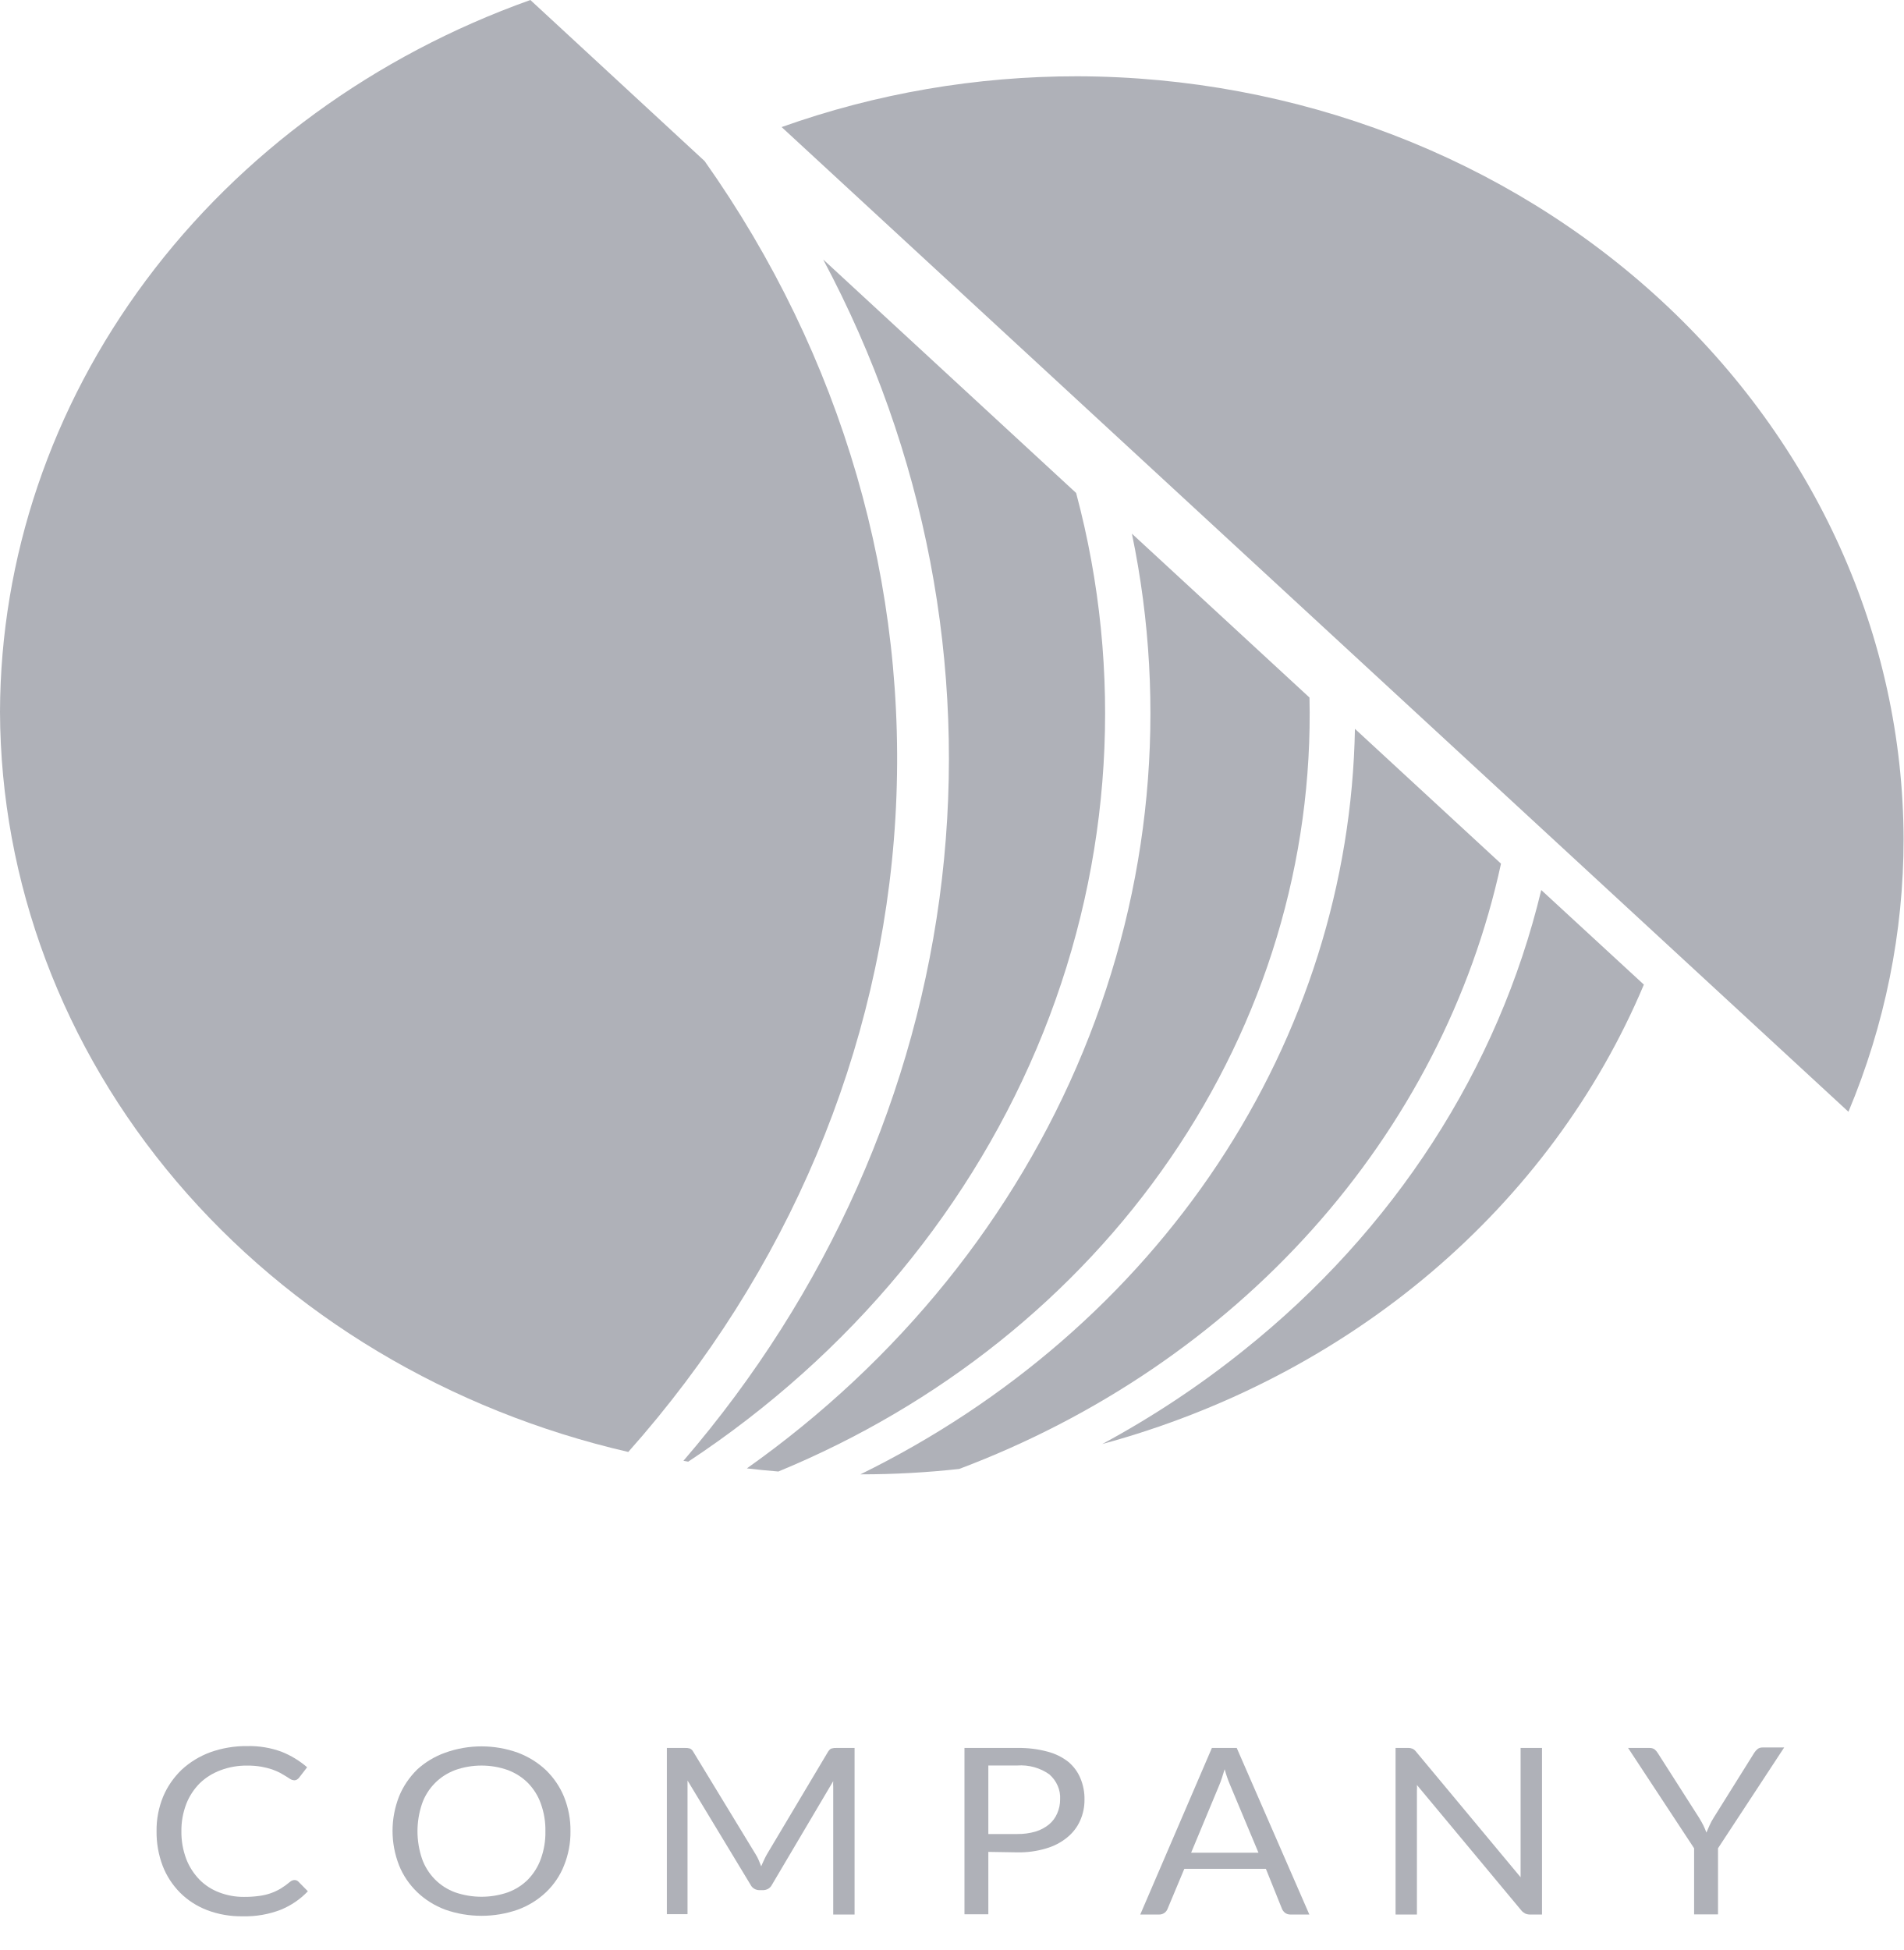
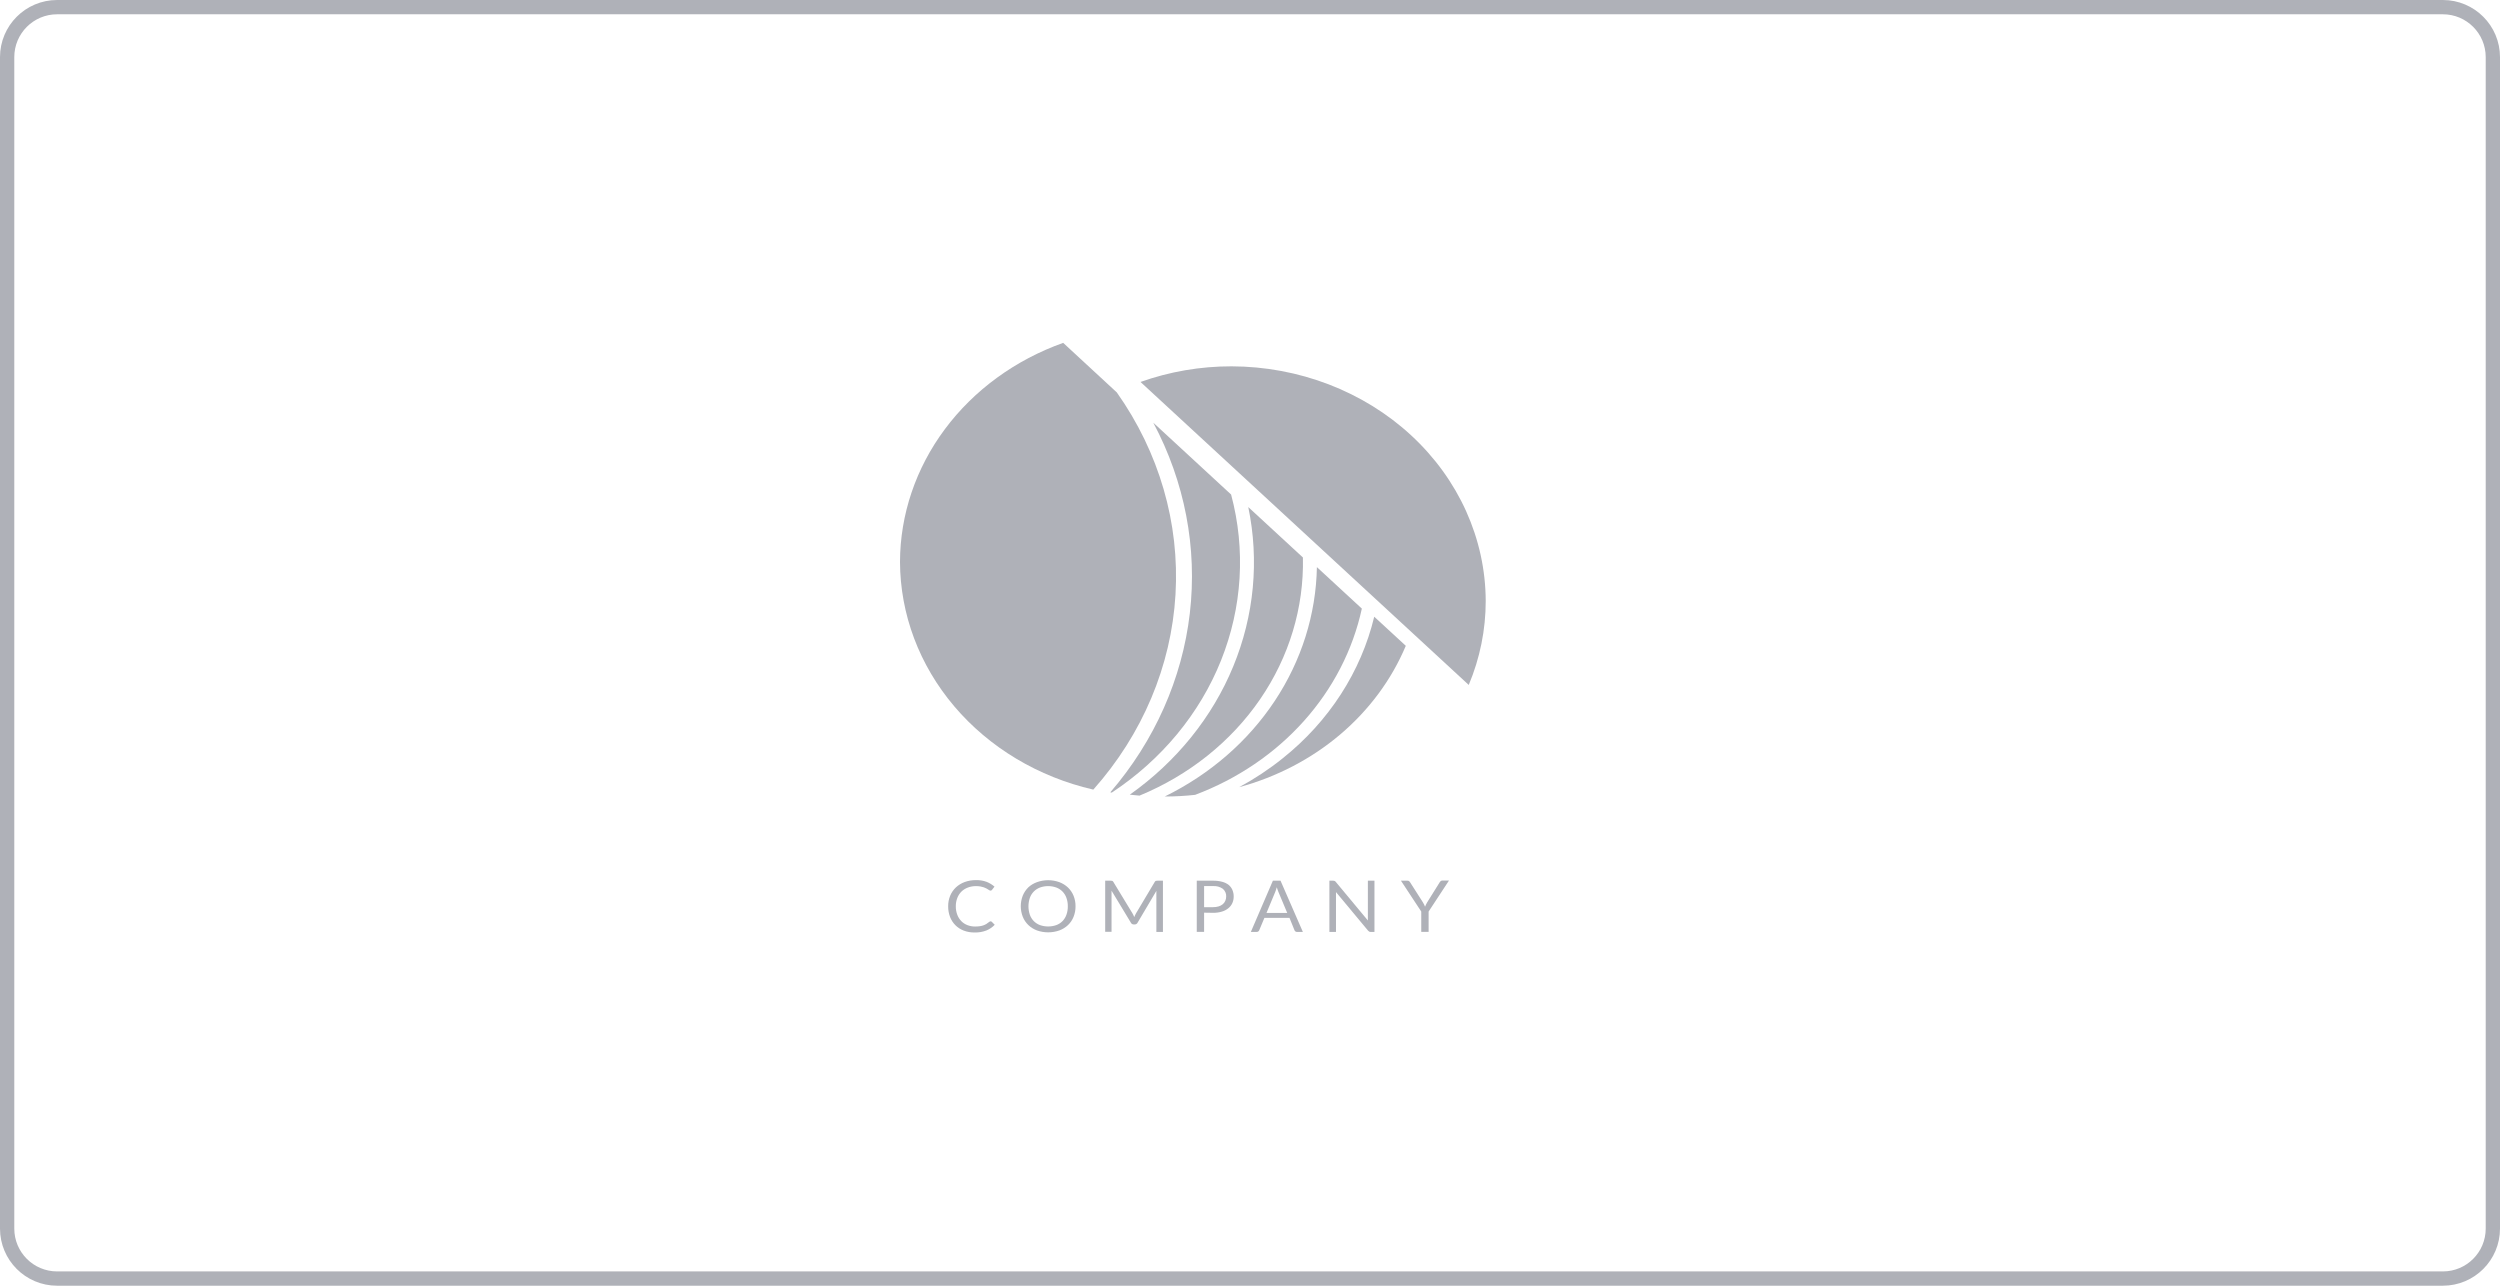
- <svg xmlns="http://www.w3.org/2000/svg" width="41" height="42" viewBox="0 0 41 42" fill="none">
-   <path d="M6.345 40.493C6.36 40.493 6.375 40.496 6.389 40.502C6.403 40.508 6.415 40.516 6.425 40.526L6.631 40.735C6.471 40.904 6.274 41.039 6.052 41.131C5.793 41.232 5.513 41.281 5.232 41.274C4.967 41.279 4.705 41.234 4.46 41.141C4.239 41.056 4.041 40.928 3.879 40.766C3.713 40.598 3.585 40.401 3.503 40.186C3.413 39.947 3.369 39.696 3.372 39.443C3.368 39.189 3.416 38.936 3.513 38.698C3.603 38.482 3.739 38.285 3.912 38.118C4.088 37.955 4.298 37.826 4.529 37.741C4.783 37.65 5.053 37.605 5.324 37.608C5.577 37.602 5.828 37.643 6.062 37.729C6.266 37.81 6.453 37.924 6.615 38.064L6.443 38.287C6.431 38.303 6.416 38.316 6.399 38.327C6.379 38.34 6.355 38.346 6.33 38.344C6.303 38.342 6.278 38.334 6.255 38.32L6.163 38.261L6.034 38.185C5.979 38.157 5.921 38.132 5.862 38.111C5.786 38.086 5.707 38.066 5.628 38.052C5.527 38.035 5.424 38.027 5.322 38.028C5.126 38.026 4.932 38.06 4.751 38.128C4.582 38.191 4.429 38.286 4.303 38.408C4.175 38.537 4.076 38.689 4.012 38.854C3.94 39.043 3.904 39.243 3.907 39.443C3.904 39.647 3.94 39.849 4.012 40.041C4.075 40.205 4.172 40.356 4.298 40.486C4.416 40.606 4.562 40.7 4.725 40.761C4.893 40.825 5.073 40.858 5.255 40.856C5.36 40.857 5.465 40.851 5.569 40.837C5.738 40.818 5.901 40.763 6.044 40.678C6.116 40.634 6.184 40.585 6.248 40.531C6.274 40.507 6.309 40.494 6.345 40.493Z" fill="#AFB1B8" />
-   <path d="M12.287 39.443C12.29 39.695 12.243 39.945 12.148 40.181C12.064 40.395 11.932 40.591 11.761 40.755C11.589 40.918 11.382 41.047 11.153 41.131C10.649 41.308 10.092 41.308 9.589 41.131C9.361 41.045 9.155 40.917 8.985 40.753C8.813 40.587 8.68 40.39 8.594 40.174C8.408 39.696 8.408 39.173 8.594 38.695C8.681 38.479 8.814 38.282 8.985 38.113C9.157 37.955 9.363 37.831 9.589 37.75C10.092 37.569 10.65 37.569 11.153 37.75C11.381 37.836 11.588 37.964 11.76 38.127C11.929 38.292 12.061 38.487 12.148 38.7C12.243 38.937 12.291 39.189 12.287 39.443ZM11.747 39.443C11.751 39.241 11.718 39.041 11.649 38.849C11.592 38.685 11.498 38.534 11.374 38.405C11.253 38.283 11.105 38.188 10.939 38.125C10.573 37.995 10.168 37.995 9.802 38.125C9.637 38.188 9.488 38.283 9.368 38.405C9.242 38.533 9.147 38.685 9.09 38.849C8.959 39.236 8.959 39.65 9.09 40.036C9.148 40.201 9.243 40.352 9.368 40.48C9.489 40.602 9.637 40.697 9.802 40.758C10.169 40.885 10.573 40.885 10.939 40.758C11.105 40.697 11.253 40.602 11.374 40.48C11.497 40.351 11.591 40.2 11.649 40.036C11.718 39.845 11.751 39.644 11.747 39.443Z" fill="#AFB1B8" />
-   <path d="M16.341 40.065L16.395 40.198C16.415 40.151 16.433 40.108 16.454 40.065C16.474 40.02 16.496 39.977 16.521 39.934L17.835 37.729C17.861 37.691 17.884 37.667 17.91 37.66C17.945 37.65 17.981 37.646 18.018 37.648H18.406V41.236H17.946V38.598C17.946 38.565 17.946 38.527 17.946 38.486C17.943 38.445 17.943 38.404 17.946 38.363L16.624 40.599C16.607 40.633 16.58 40.661 16.546 40.681C16.512 40.701 16.473 40.711 16.433 40.711H16.359C16.319 40.711 16.279 40.701 16.246 40.681C16.212 40.661 16.185 40.633 16.168 40.599L14.808 38.349C14.808 38.391 14.808 38.434 14.808 38.477C14.808 38.52 14.808 38.557 14.808 38.591V41.228H14.363V37.648H14.751C14.788 37.646 14.824 37.65 14.859 37.66C14.891 37.675 14.916 37.699 14.931 37.729L16.274 39.937C16.3 39.978 16.323 40.021 16.341 40.065Z" fill="#AFB1B8" />
-   <path d="M21.287 39.887V41.231H20.773V37.648H21.92C22.136 37.645 22.352 37.671 22.56 37.727C22.727 37.77 22.881 37.846 23.013 37.95C23.127 38.047 23.215 38.167 23.27 38.301C23.331 38.447 23.361 38.603 23.358 38.759C23.36 38.916 23.328 39.072 23.262 39.218C23.201 39.355 23.106 39.478 22.985 39.576C22.853 39.684 22.698 39.765 22.529 39.813C22.329 39.873 22.12 39.901 21.91 39.897L21.287 39.887ZM21.287 39.502H21.91C22.045 39.504 22.179 39.486 22.308 39.448C22.415 39.415 22.513 39.362 22.596 39.294C22.674 39.228 22.733 39.147 22.771 39.056C22.813 38.96 22.834 38.858 22.833 38.755C22.839 38.655 22.821 38.555 22.781 38.463C22.741 38.37 22.68 38.287 22.602 38.218C22.405 38.077 22.158 38.008 21.91 38.026H21.287V39.502Z" fill="#AFB1B8" />
-   <path d="M28.201 41.236H27.795C27.754 41.237 27.714 41.225 27.681 41.202C27.652 41.18 27.629 41.151 27.614 41.119L27.265 40.252H25.508L25.145 41.119C25.132 41.151 25.11 41.179 25.081 41.2C25.048 41.224 25.007 41.237 24.965 41.236H24.559L26.102 37.648H26.637L28.201 41.236ZM25.655 39.904H27.105L26.493 38.443C26.446 38.334 26.408 38.221 26.377 38.106L26.318 38.294C26.3 38.351 26.28 38.403 26.262 38.446L25.655 39.904Z" fill="#AFB1B8" />
-   <path d="M30.423 37.665C30.454 37.68 30.48 37.702 30.5 37.729L32.751 40.433C32.751 40.39 32.751 40.347 32.751 40.307C32.751 40.267 32.751 40.227 32.751 40.188V37.648H33.212V41.236H32.954C32.918 41.236 32.882 41.229 32.849 41.214C32.817 41.197 32.789 41.175 32.767 41.148L30.518 38.446C30.521 38.487 30.521 38.528 30.518 38.569C30.518 38.61 30.518 38.645 30.518 38.678V41.236H30.058V37.648H30.331C30.363 37.647 30.394 37.653 30.423 37.665Z" fill="#AFB1B8" />
-   <path d="M37.003 39.809V41.233H36.488V39.809L35.066 37.648H35.526C35.566 37.646 35.605 37.657 35.637 37.679C35.665 37.702 35.688 37.729 35.706 37.759L36.596 39.153C36.632 39.213 36.663 39.267 36.689 39.319C36.715 39.372 36.735 39.422 36.753 39.471L36.82 39.317C36.845 39.261 36.874 39.206 36.908 39.153L37.785 37.75C37.803 37.722 37.826 37.696 37.852 37.674C37.882 37.649 37.922 37.637 37.962 37.638H38.428L37.003 39.809Z" fill="#AFB1B8" />
-   <path d="M16.086 31.627C16.31 31.654 16.536 31.675 16.765 31.694C20.236 30.261 23.172 27.915 25.206 24.95C27.241 21.985 28.283 18.533 28.204 15.024L24.379 11.494C25.157 15.229 24.793 19.091 23.328 22.647C21.864 26.203 19.356 29.312 16.086 31.627Z" fill="#AFB1B8" />
-   <path d="M14.72 31.463L14.823 31.482C18.318 29.175 20.982 25.953 22.471 22.234C23.96 18.514 24.206 14.468 23.178 10.618L17.73 5.589C19.933 9.722 20.82 14.348 20.288 18.929C19.755 23.509 17.824 27.856 14.72 31.463Z" fill="#AFB1B8" />
-   <path d="M33.196 19.17C32.271 23.025 30.023 26.502 26.786 29.084C25.841 29.843 24.822 30.518 23.741 31.102C26.376 30.387 28.799 29.123 30.821 27.408C32.843 25.692 34.412 23.57 35.406 21.207L33.196 19.17Z" fill="#AFB1B8" />
-   <path d="M32.329 18.602L29.183 15.698C29.123 19.009 28.104 22.244 26.231 25.068C24.358 27.892 21.699 30.201 18.532 31.755H18.548C19.253 31.755 19.959 31.716 20.659 31.639C23.619 30.524 26.234 28.75 28.27 26.475C30.306 24.2 31.701 21.495 32.329 18.602Z" fill="#AFB1B8" />
-   <path d="M15.176 3.469L11.423 0C8.068 1.197 5.183 3.3 3.145 6.036C1.107 8.771 0.01 12.011 0 15.33H0C0.013 18.999 1.35 22.558 3.801 25.446C6.252 28.334 9.676 30.384 13.532 31.273C16.974 27.403 18.989 22.62 19.285 17.619C19.58 12.619 18.141 7.662 15.176 3.469Z" fill="#AFB1B8" />
-   <path d="M41 18.068C40.986 13.715 39.107 9.545 35.773 6.467C32.439 3.39 27.921 1.655 23.206 1.643C21.027 1.641 18.867 2.012 16.835 2.737L39.812 23.946C40.598 22.072 41.001 20.078 41 18.068Z" fill="#AFB1B8" />
+ <svg xmlns="http://www.w3.org/2000/svg" width="175" height="90" viewBox="0 0 175 90" fill="none">
+   <rect x="0.5" y="0.5" width="174" height="89" rx="3.5" stroke="#AFB1B8" />
+   <path d="M69.345 64.493C69.36 64.493 69.375 64.496 69.389 64.502C69.403 64.508 69.415 64.516 69.425 64.526L69.631 64.735C69.471 64.904 69.274 65.039 69.052 65.131C68.793 65.232 68.513 65.281 68.232 65.274C67.967 65.279 67.705 65.234 67.46 65.141C67.239 65.056 67.041 64.928 66.879 64.766C66.713 64.598 66.585 64.401 66.503 64.186C66.413 63.947 66.369 63.696 66.372 63.443C66.368 63.189 66.416 62.936 66.513 62.698C66.603 62.482 66.739 62.285 66.912 62.118C67.088 61.955 67.298 61.826 67.529 61.741C67.783 61.65 68.053 61.605 68.324 61.608C68.577 61.602 68.828 61.643 69.062 61.729C69.266 61.81 69.453 61.924 69.615 62.064L69.443 62.287C69.431 62.303 69.416 62.316 69.399 62.327C69.379 62.34 69.355 62.346 69.33 62.344C69.303 62.342 69.278 62.334 69.255 62.32L69.163 62.261L69.034 62.185C68.979 62.157 68.921 62.132 68.862 62.111C68.786 62.086 68.707 62.066 68.628 62.052C68.527 62.035 68.424 62.027 68.322 62.028C68.126 62.026 67.932 62.06 67.751 62.128C67.582 62.191 67.429 62.286 67.303 62.408C67.175 62.537 67.076 62.689 67.013 62.854C66.94 63.043 66.904 63.243 66.907 63.443C66.904 63.647 66.94 63.849 67.013 64.041C67.075 64.205 67.172 64.356 67.298 64.486C67.416 64.606 67.562 64.7 67.725 64.761C67.893 64.825 68.073 64.858 68.255 64.856C68.36 64.857 68.465 64.851 68.569 64.837C68.738 64.818 68.901 64.763 69.044 64.678C69.117 64.634 69.184 64.585 69.248 64.531C69.274 64.507 69.309 64.494 69.345 64.493Z" fill="#AFB1B8" />
+   <path d="M75.287 63.443C75.29 63.695 75.243 63.945 75.148 64.181C75.064 64.395 74.932 64.591 74.761 64.754C74.589 64.918 74.382 65.046 74.153 65.131C73.649 65.308 73.093 65.308 72.589 65.131C72.361 65.045 72.155 64.917 71.984 64.753C71.813 64.587 71.68 64.39 71.594 64.174C71.408 63.696 71.408 63.173 71.594 62.695C71.681 62.479 71.814 62.282 71.984 62.113C72.157 61.955 72.363 61.831 72.589 61.75C73.092 61.569 73.65 61.569 74.153 61.75C74.381 61.836 74.588 61.964 74.76 62.127C74.929 62.292 75.061 62.487 75.148 62.7C75.243 62.937 75.291 63.189 75.287 63.443ZM74.747 63.443C74.751 63.241 74.718 63.041 74.649 62.849C74.592 62.685 74.498 62.534 74.374 62.405C74.253 62.283 74.105 62.188 73.939 62.125C73.573 61.995 73.168 61.995 72.802 62.125C72.637 62.188 72.488 62.283 72.368 62.405C72.242 62.533 72.147 62.685 72.09 62.849C71.959 63.236 71.959 63.65 72.09 64.036C72.148 64.201 72.243 64.352 72.368 64.48C72.489 64.602 72.637 64.697 72.802 64.758C73.169 64.885 73.573 64.885 73.939 64.758C74.105 64.697 74.253 64.602 74.374 64.48C74.497 64.351 74.591 64.2 74.649 64.036C74.718 63.845 74.751 63.644 74.747 63.443Z" fill="#AFB1B8" />
+   <path d="M79.341 64.065L79.395 64.198C79.415 64.151 79.433 64.108 79.454 64.065C79.474 64.02 79.496 63.977 79.521 63.934L80.835 61.729C80.861 61.691 80.884 61.667 80.91 61.66C80.945 61.65 80.981 61.646 81.018 61.648H81.406V65.236H80.946V62.598C80.946 62.565 80.946 62.527 80.946 62.486C80.943 62.445 80.943 62.404 80.946 62.363L79.624 64.599C79.607 64.633 79.58 64.661 79.546 64.681C79.513 64.701 79.473 64.711 79.433 64.711H79.359C79.319 64.711 79.279 64.701 79.246 64.681C79.212 64.662 79.185 64.633 79.168 64.599L77.808 62.349C77.808 62.391 77.808 62.434 77.808 62.477C77.808 62.52 77.808 62.557 77.808 62.591V65.228H77.363V61.648H77.751C77.788 61.646 77.824 61.65 77.859 61.66C77.891 61.675 77.916 61.699 77.931 61.729L79.274 63.937C79.3 63.978 79.323 64.021 79.341 64.065Z" fill="#AFB1B8" />
+   <path d="M84.287 63.887V65.231H83.773V61.648H84.92C85.136 61.645 85.352 61.671 85.56 61.727C85.727 61.77 85.881 61.846 86.013 61.95C86.127 62.047 86.215 62.167 86.27 62.301C86.331 62.447 86.361 62.603 86.358 62.759C86.36 62.916 86.328 63.072 86.263 63.218C86.201 63.355 86.106 63.478 85.985 63.576C85.853 63.684 85.698 63.765 85.529 63.813C85.329 63.873 85.12 63.901 84.91 63.897L84.287 63.887ZM84.287 63.502H84.91C85.045 63.504 85.179 63.486 85.308 63.448C85.415 63.415 85.513 63.362 85.596 63.294C85.674 63.228 85.734 63.147 85.771 63.056C85.813 62.96 85.834 62.858 85.833 62.755C85.839 62.655 85.821 62.555 85.781 62.463C85.741 62.37 85.68 62.287 85.602 62.218C85.405 62.077 85.158 62.008 84.91 62.026H84.287V63.502Z" fill="#AFB1B8" />
+   <path d="M91.201 65.236H90.795C90.754 65.237 90.714 65.225 90.681 65.202C90.652 65.18 90.629 65.151 90.615 65.119L90.265 64.252H88.508L88.145 65.119C88.132 65.151 88.11 65.179 88.081 65.2C88.048 65.224 88.007 65.237 87.965 65.236H87.559L89.102 61.648H89.637L91.201 65.236ZM88.655 63.904H90.105L89.493 62.443C89.446 62.334 89.408 62.221 89.377 62.106L89.318 62.294C89.3 62.351 89.28 62.403 89.262 62.446L88.655 63.904Z" fill="#AFB1B8" />
+   <path d="M93.423 61.665C93.454 61.68 93.481 61.702 93.501 61.729L95.751 64.433C95.751 64.39 95.751 64.347 95.751 64.307C95.751 64.267 95.751 64.227 95.751 64.189V61.648H96.212V65.236H95.954C95.918 65.237 95.882 65.229 95.849 65.214C95.817 65.197 95.789 65.174 95.767 65.148L93.519 62.446C93.521 62.487 93.521 62.528 93.519 62.569C93.519 62.61 93.519 62.645 93.519 62.678V65.236H93.058V61.648H93.331C93.363 61.647 93.394 61.653 93.423 61.665Z" fill="#AFB1B8" />
+   <path d="M100.003 63.809V65.233H99.488V63.809L98.066 61.648H98.526C98.566 61.646 98.605 61.657 98.637 61.679C98.665 61.702 98.688 61.729 98.706 61.759L99.596 63.153C99.632 63.213 99.663 63.267 99.689 63.319C99.715 63.372 99.735 63.422 99.753 63.471L99.82 63.317C99.845 63.261 99.874 63.206 99.908 63.153L100.785 61.75C100.803 61.722 100.826 61.696 100.852 61.674C100.882 61.649 100.922 61.637 100.962 61.638H101.428L100.003 63.809Z" fill="#AFB1B8" />
+   <path d="M79.086 55.627C79.31 55.654 79.536 55.675 79.765 55.694C83.236 54.261 86.172 51.915 88.206 48.95C90.241 45.986 91.283 42.533 91.204 39.024L87.379 35.494C88.156 39.229 87.793 43.091 86.328 46.647C84.864 50.203 82.356 53.312 79.086 55.627Z" fill="#AFB1B8" />
+   <path d="M77.721 55.463L77.823 55.482C81.318 53.175 83.982 49.953 85.471 46.234C86.96 42.514 87.207 38.468 86.178 34.618L80.73 29.589C82.933 33.722 83.82 38.348 83.288 42.929C82.755 47.509 80.824 51.856 77.721 55.463Z" fill="#AFB1B8" />
+   <path d="M96.196 43.17C95.271 47.025 93.023 50.502 89.786 53.084C88.841 53.843 87.822 54.518 86.741 55.102C89.376 54.388 91.799 53.123 93.821 51.408C95.843 49.692 97.412 47.571 98.406 45.207L96.196 43.17Z" fill="#AFB1B8" />
+   <path d="M95.329 42.602L92.183 39.699C92.123 43.009 91.104 46.244 89.231 49.068C87.358 51.892 84.699 54.201 81.532 55.755H81.548C82.253 55.755 82.959 55.716 83.659 55.639C86.619 54.524 89.234 52.75 91.27 50.475C93.306 48.2 94.701 45.495 95.329 42.602Z" fill="#AFB1B8" />
+   <path d="M78.176 27.469L74.423 24C71.068 25.197 68.183 27.3 66.145 30.036C64.106 32.771 63.011 36.011 63 39.33V39.33C63.013 42.999 64.35 46.559 66.801 49.446C69.252 52.334 72.676 54.384 76.532 55.273C79.974 51.403 81.989 46.62 82.285 41.619C82.58 36.619 81.141 31.662 78.176 27.469Z" fill="#AFB1B8" />
+   <path d="M104 42.068C103.986 37.715 102.107 33.545 98.773 30.467C95.439 27.39 90.921 25.655 86.206 25.643C84.027 25.641 81.867 26.012 79.835 26.737L102.812 47.946C103.598 46.072 104.001 44.078 104 42.068Z" fill="#AFB1B8" />
</svg>
